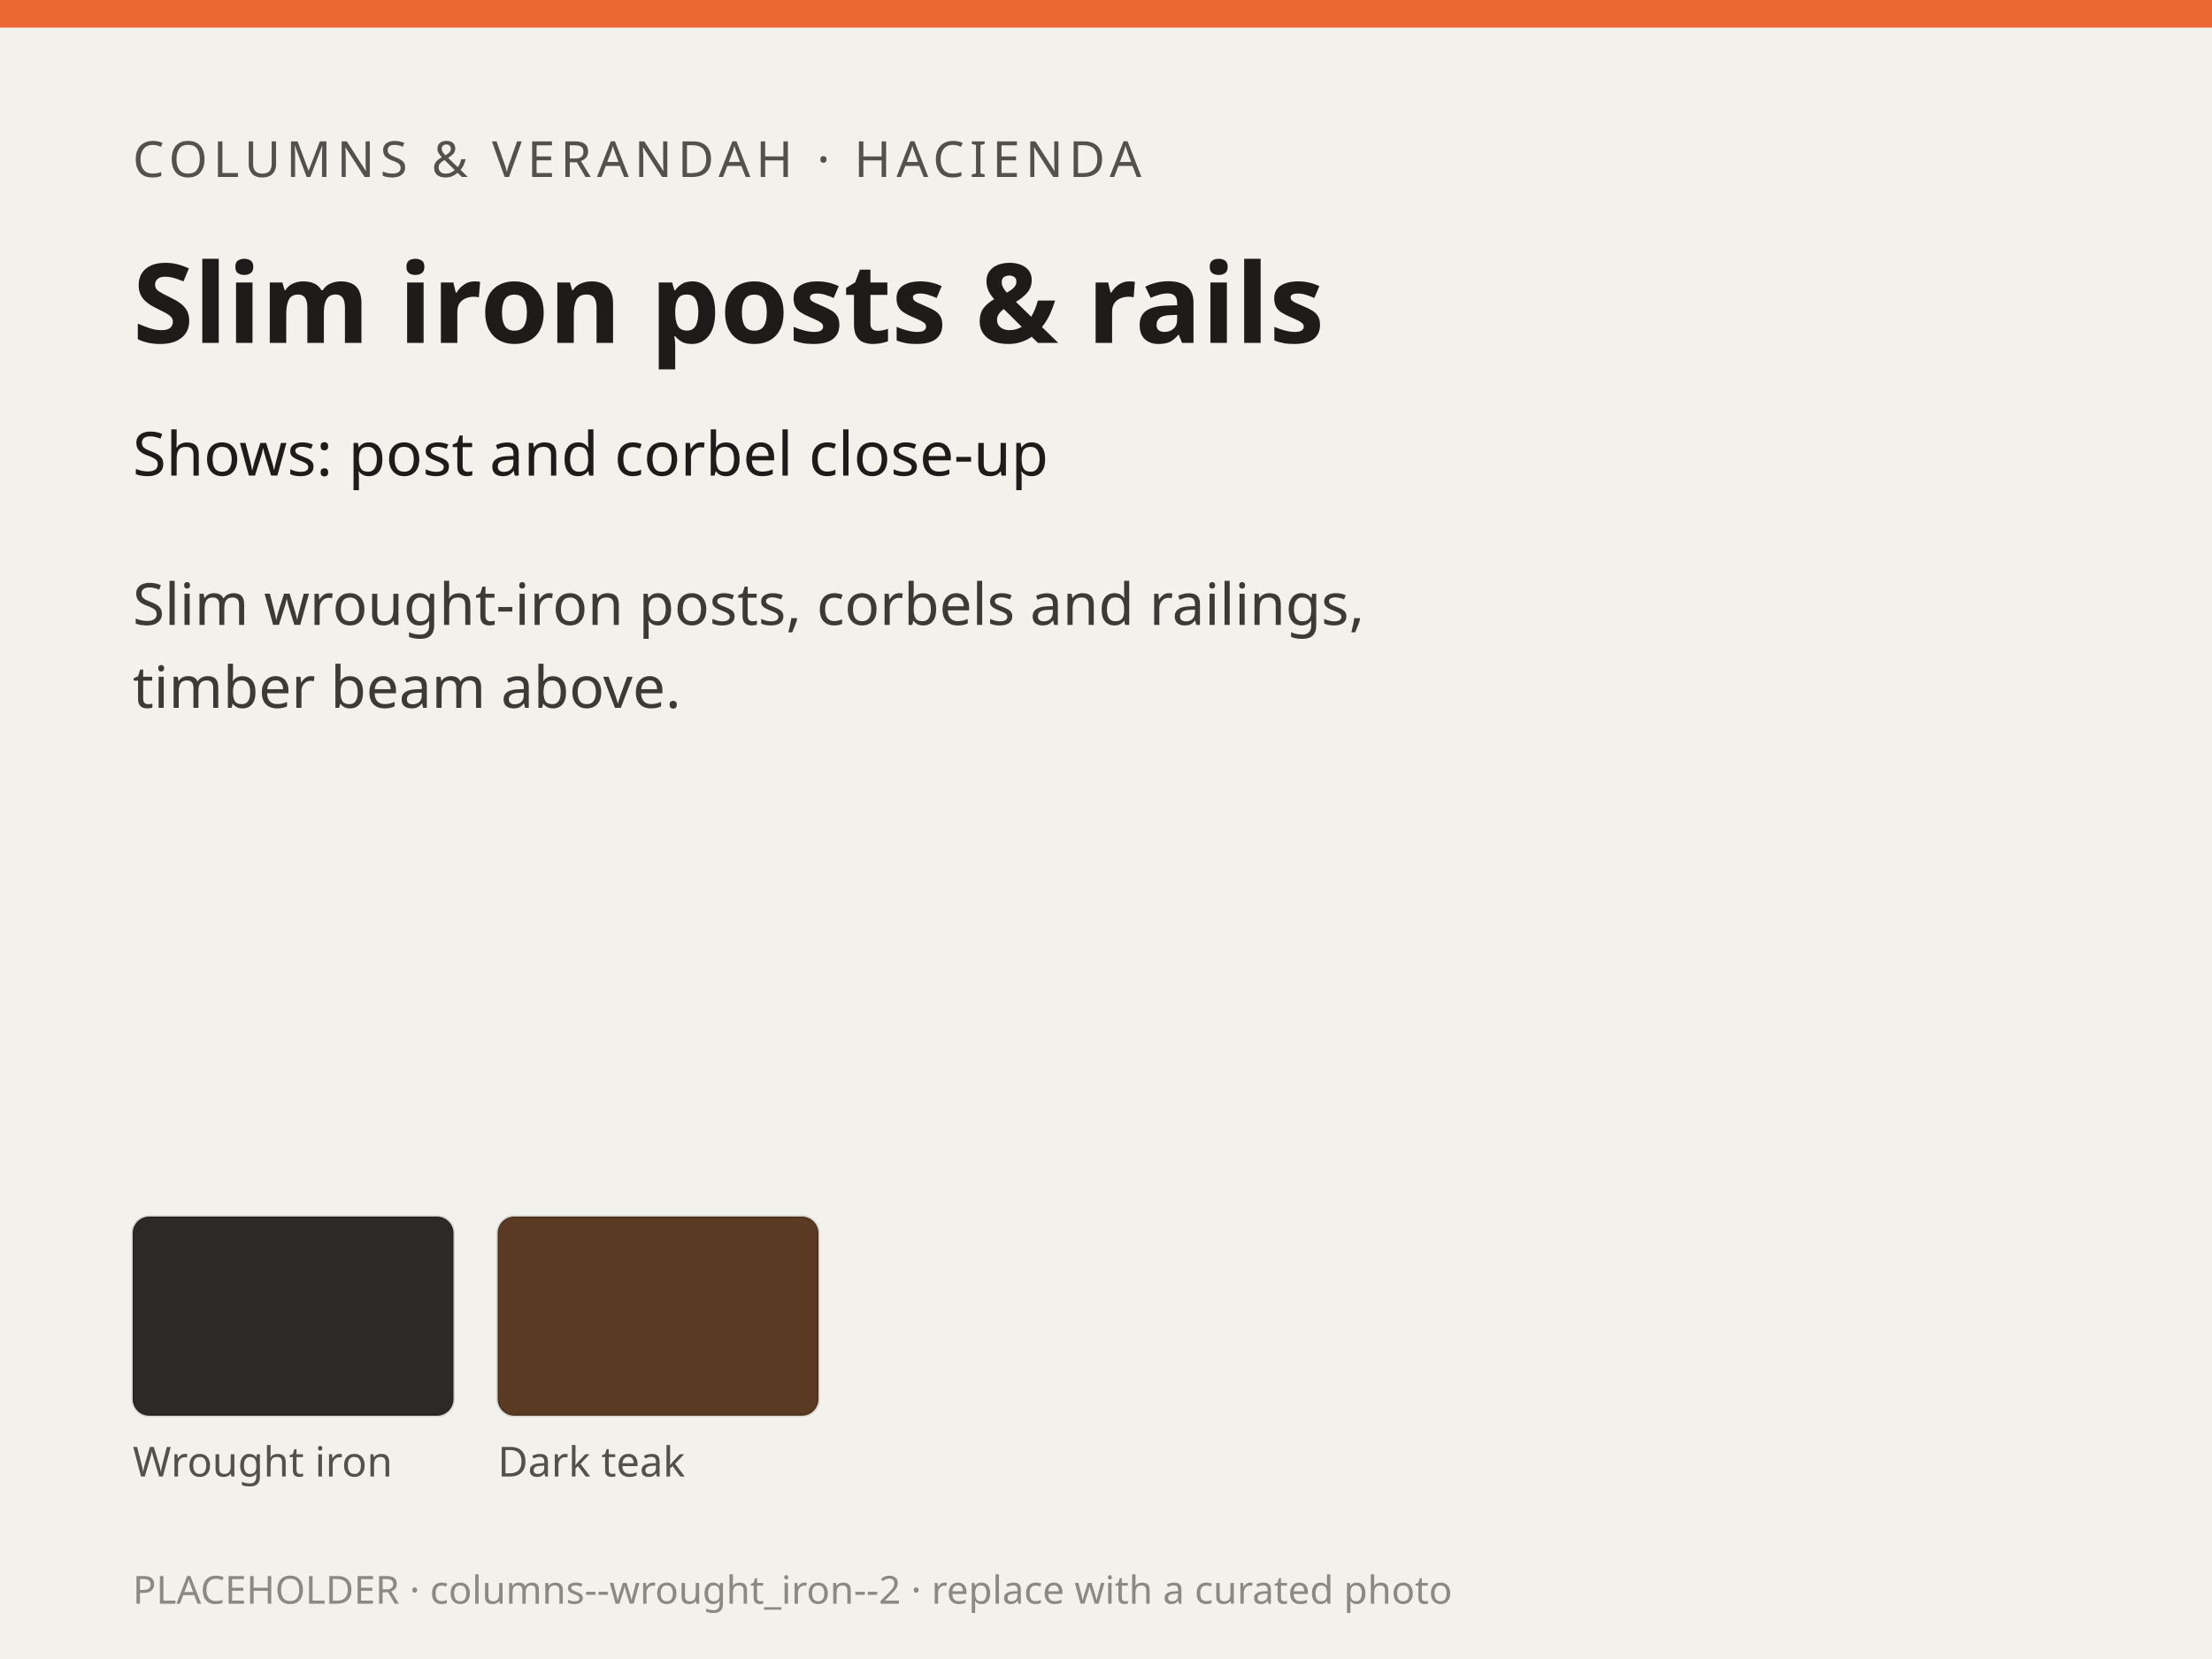
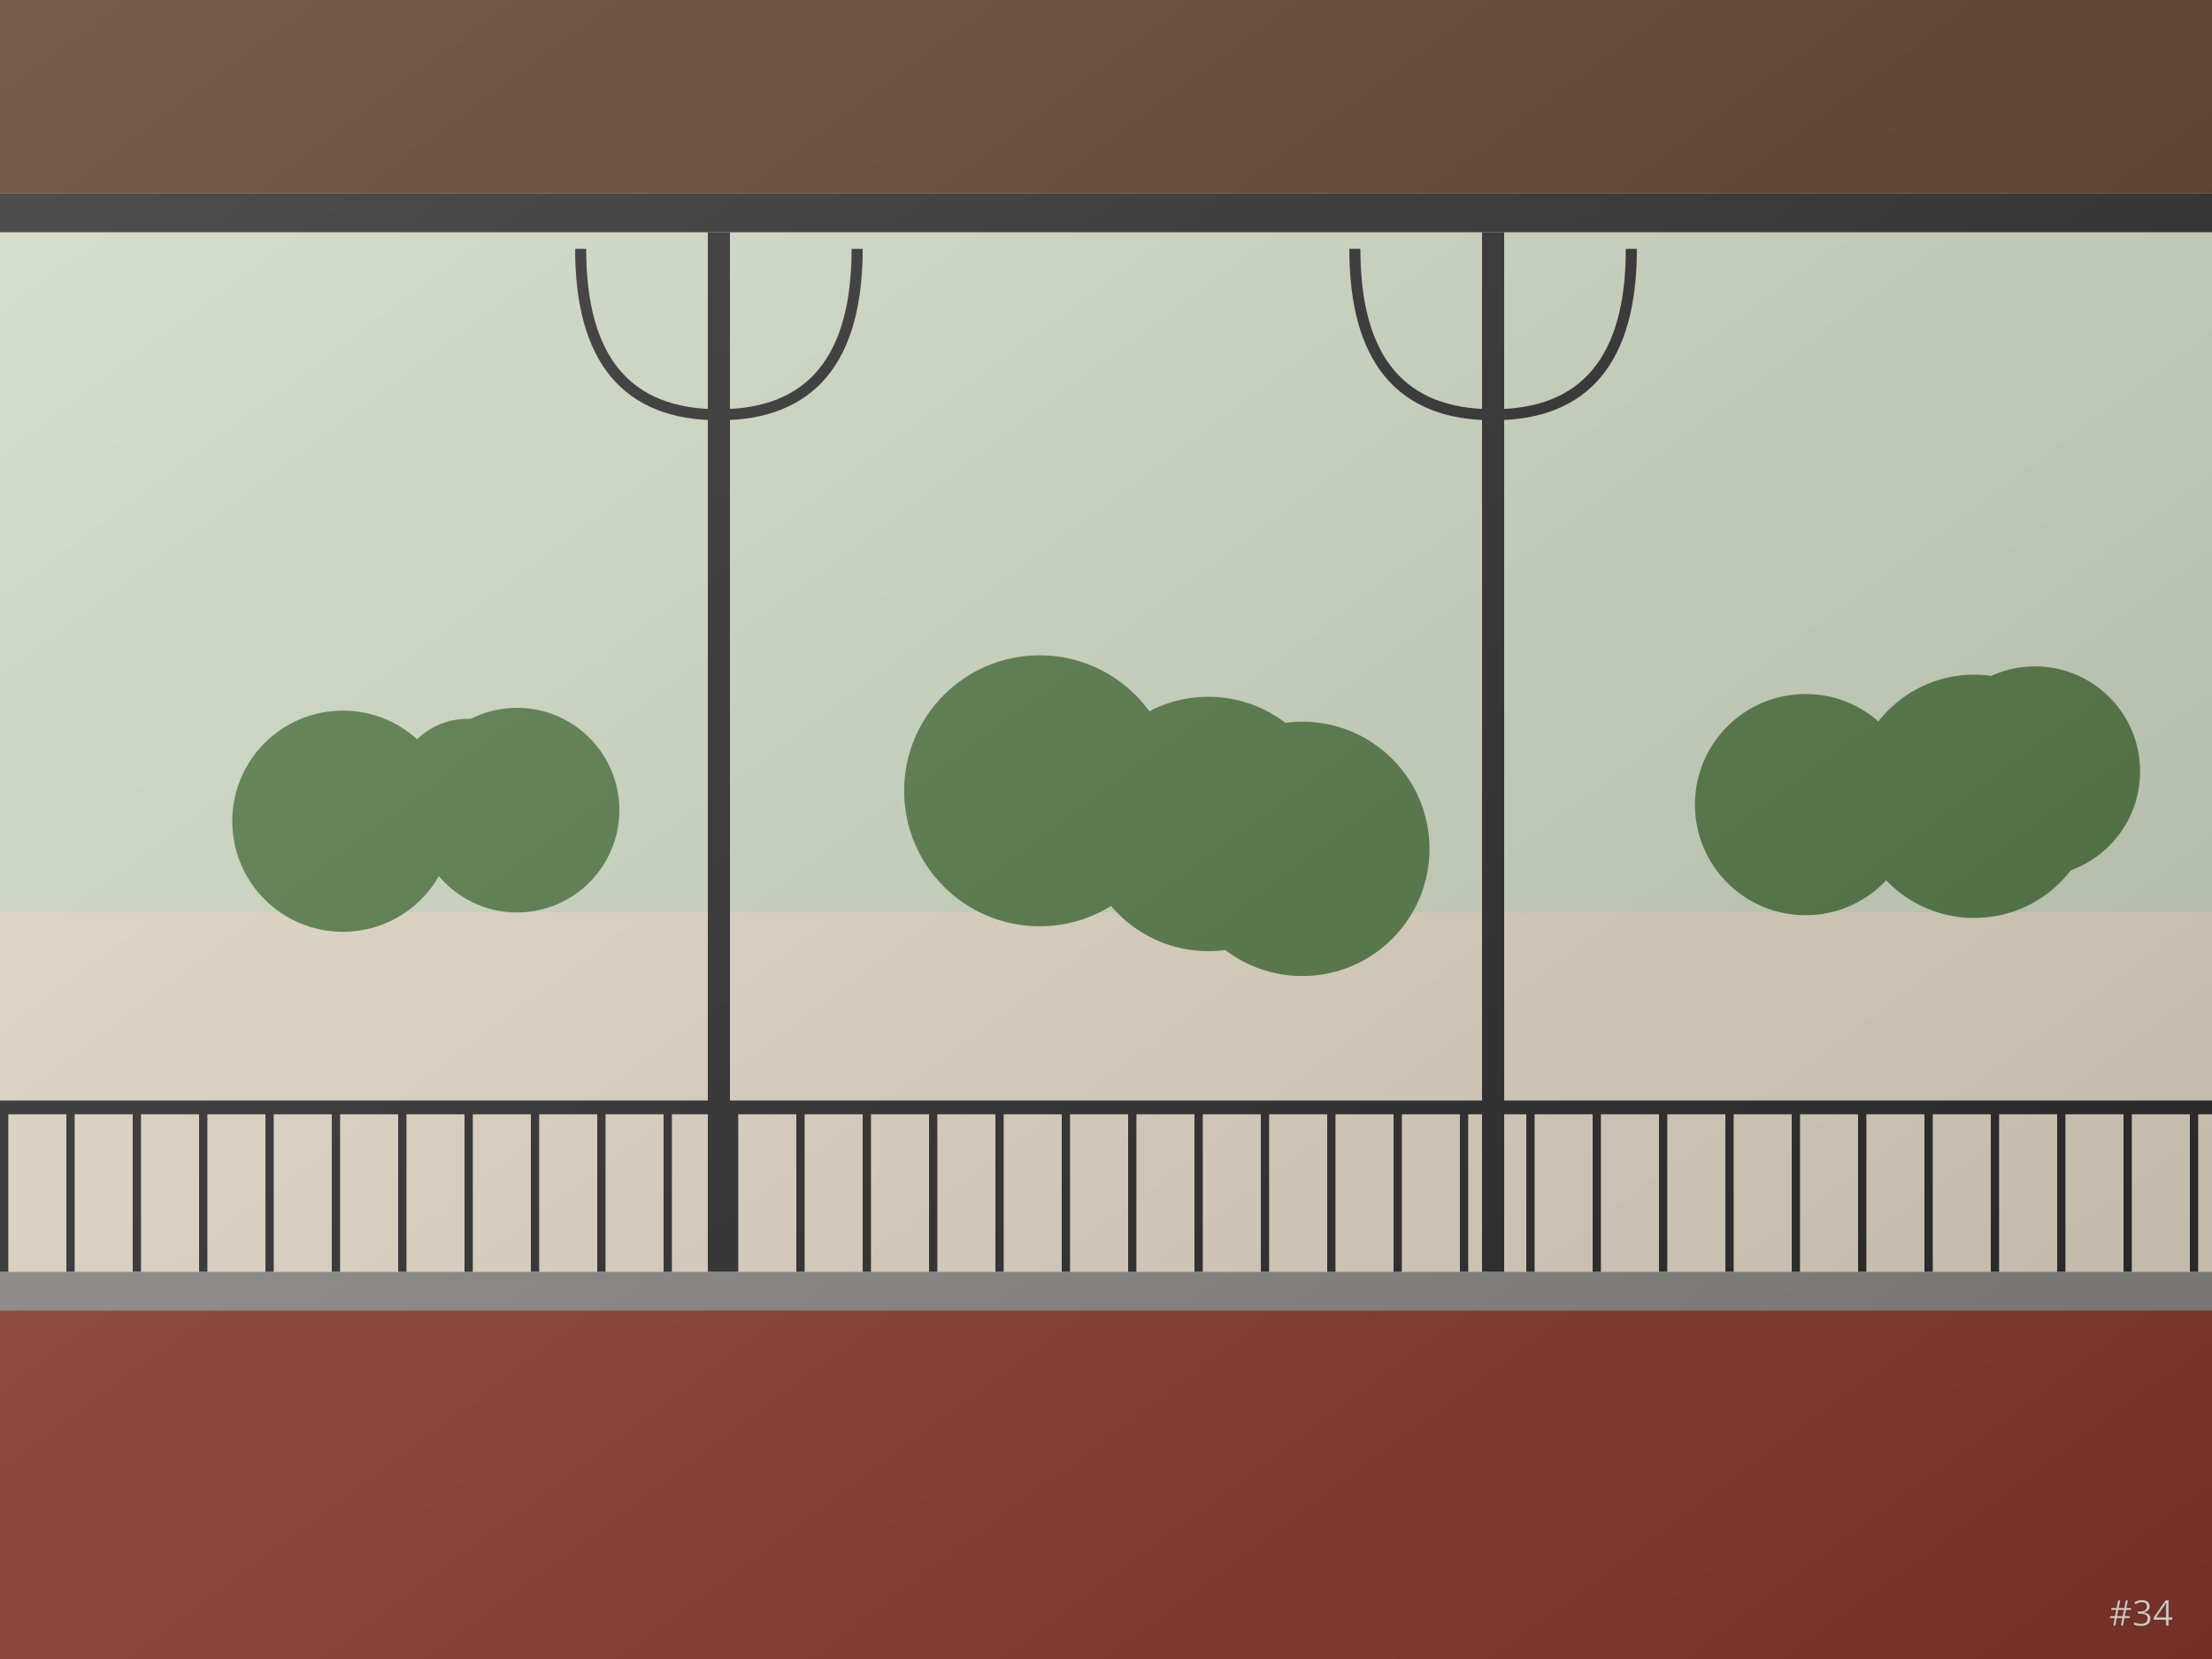
- <svg xmlns="http://www.w3.org/2000/svg" viewBox="0 0 800 600" width="800" height="600" font-family="system-ui, sans-serif">
-   <rect width="800" height="600" fill="#f3f1ec" />
-   <rect width="800" height="10" fill="#eb6834" />
-   <text x="48" y="64" font-size="18" fill="#52514e" letter-spacing="2">COLUMNS &amp; VERANDAH · HACIENDA</text>
-   <text x="48" y="124" font-size="40" font-weight="600" fill="#1d1c1a">Slim iron posts &amp; rails</text>
-   <text x="48" y="172" font-size="22" fill="#1d1c1a">Shows: post and corbel close-up</text>
-   <text x="48" y="226" font-size="21" fill="#3b3a37">
-     <tspan x="48" dy="0">Slim wrought-iron posts, corbels and railings,</tspan>
-     <tspan x="48" dy="30">timber beam above.</tspan>
-   </text>
-   <rect x="48" y="440" width="116" height="72" rx="6" fill="#2b2a29" stroke="#0002" />
-   <text x="48" y="534" font-size="15" fill="#52514e">Wrought iron</text>
-   <rect x="180" y="440" width="116" height="72" rx="6" fill="#5a3a22" stroke="#0002" />
-   <text x="180" y="534" font-size="15" fill="#52514e">Dark teak</text>
-   <text x="48" y="580" font-size="14" fill="#8a8984">PLACEHOLDER · columns--wrought_iron--2 · replace with a curated photo</text>
+ <svg xmlns="http://www.w3.org/2000/svg" viewBox="0 0 800 600" width="800" height="600">
+   <defs>
+     <linearGradient id="light" x1="0" y1="0" x2="1" y2="1">
+       <stop offset="0" stop-color="#fff" stop-opacity=".18" />
+       <stop offset="1" stop-color="#000" stop-opacity=".18" />
+     </linearGradient>
+   </defs>
+   <rect x="0" y="0" width="800" height="600" fill="#e6dccb" />
+   <rect x="0" y="0" width="800" height="330" fill="#cfdcc4" />
+   <circle cx="169" cy="286" r="26" fill="#557a45" />
+   <circle cx="117" cy="299" r="29" fill="#557a45" />
+   <circle cx="124" cy="297" r="40" fill="#557a45" />
+   <circle cx="187" cy="293" r="37" fill="#557a45" />
+   <circle cx="463" cy="310" r="32" fill="#557a45" />
+   <circle cx="471" cy="307" r="46" fill="#557a45" />
+   <circle cx="376" cy="286" r="49" fill="#557a45" />
+   <circle cx="437" cy="298" r="46" fill="#557a45" />
+   <circle cx="649" cy="288" r="32" fill="#557a45" />
+   <circle cx="714" cy="288" r="44" fill="#557a45" />
+   <circle cx="653" cy="291" r="40" fill="#557a45" />
+   <circle cx="736" cy="279" r="38" fill="#557a45" />
+   <rect x="0" y="0" width="800" height="70" fill="#5a3a22" />
+   <rect x="0" y="70" width="800" height="14" fill="#2b2a29" />
+   <rect x="256" y="84" width="8" height="376" fill="#2b2a29" />
+   <path d="M260,150 q-50,0 -50,-60 M260,150 q50,0 50,-60" stroke="#2b2a29" stroke-width="4" fill="none" />
+   <rect x="536" y="84" width="8" height="376" fill="#2b2a29" />
+   <path d="M540,150 q-50,0 -50,-60 M540,150 q50,0 50,-60" stroke="#2b2a29" stroke-width="4" fill="none" />
+   <rect x="0" y="400" width="3" height="60" fill="#2b2a29" />
+   <rect x="24" y="400" width="3" height="60" fill="#2b2a29" />
+   <rect x="48" y="400" width="3" height="60" fill="#2b2a29" />
+   <rect x="72" y="400" width="3" height="60" fill="#2b2a29" />
+   <rect x="96" y="400" width="3" height="60" fill="#2b2a29" />
+   <rect x="120" y="400" width="3" height="60" fill="#2b2a29" />
+   <rect x="144" y="400" width="3" height="60" fill="#2b2a29" />
+   <rect x="168" y="400" width="3" height="60" fill="#2b2a29" />
+   <rect x="192" y="400" width="3" height="60" fill="#2b2a29" />
+   <rect x="216" y="400" width="3" height="60" fill="#2b2a29" />
+   <rect x="240" y="400" width="3" height="60" fill="#2b2a29" />
+   <rect x="264" y="400" width="3" height="60" fill="#2b2a29" />
+   <rect x="288" y="400" width="3" height="60" fill="#2b2a29" />
+   <rect x="312" y="400" width="3" height="60" fill="#2b2a29" />
+   <rect x="336" y="400" width="3" height="60" fill="#2b2a29" />
+   <rect x="360" y="400" width="3" height="60" fill="#2b2a29" />
+   <rect x="384" y="400" width="3" height="60" fill="#2b2a29" />
+   <rect x="408" y="400" width="3" height="60" fill="#2b2a29" />
+   <rect x="432" y="400" width="3" height="60" fill="#2b2a29" />
+   <rect x="456" y="400" width="3" height="60" fill="#2b2a29" />
+   <rect x="480" y="400" width="3" height="60" fill="#2b2a29" />
+   <rect x="504" y="400" width="3" height="60" fill="#2b2a29" />
+   <rect x="528" y="400" width="3" height="60" fill="#2b2a29" />
+   <rect x="552" y="400" width="3" height="60" fill="#2b2a29" />
+   <rect x="576" y="400" width="3" height="60" fill="#2b2a29" />
+   <rect x="600" y="400" width="3" height="60" fill="#2b2a29" />
+   <rect x="624" y="400" width="3" height="60" fill="#2b2a29" />
+   <rect x="648" y="400" width="3" height="60" fill="#2b2a29" />
+   <rect x="672" y="400" width="3" height="60" fill="#2b2a29" />
+   <rect x="696" y="400" width="3" height="60" fill="#2b2a29" />
+   <rect x="720" y="400" width="3" height="60" fill="#2b2a29" />
+   <rect x="744" y="400" width="3" height="60" fill="#2b2a29" />
+   <rect x="768" y="400" width="3" height="60" fill="#2b2a29" />
+   <rect x="792" y="400" width="3" height="60" fill="#2b2a29" />
+   <rect x="0" y="398" width="800" height="5" fill="#2b2a29" />
+   <rect x="0" y="470" width="800" height="130" fill="#8e3b2e" />
+   <rect x="0" y="460" width="800" height="14" fill="#8b8a86" />
+   <rect width="800" height="600" fill="url(#light)" />
+   <text x="786" y="588" font-family="system-ui, sans-serif" font-size="13" fill="#ffffff" fill-opacity=".75" text-anchor="end" stroke="#000" stroke-opacity=".25" stroke-width=".5">#34</text>
</svg>
